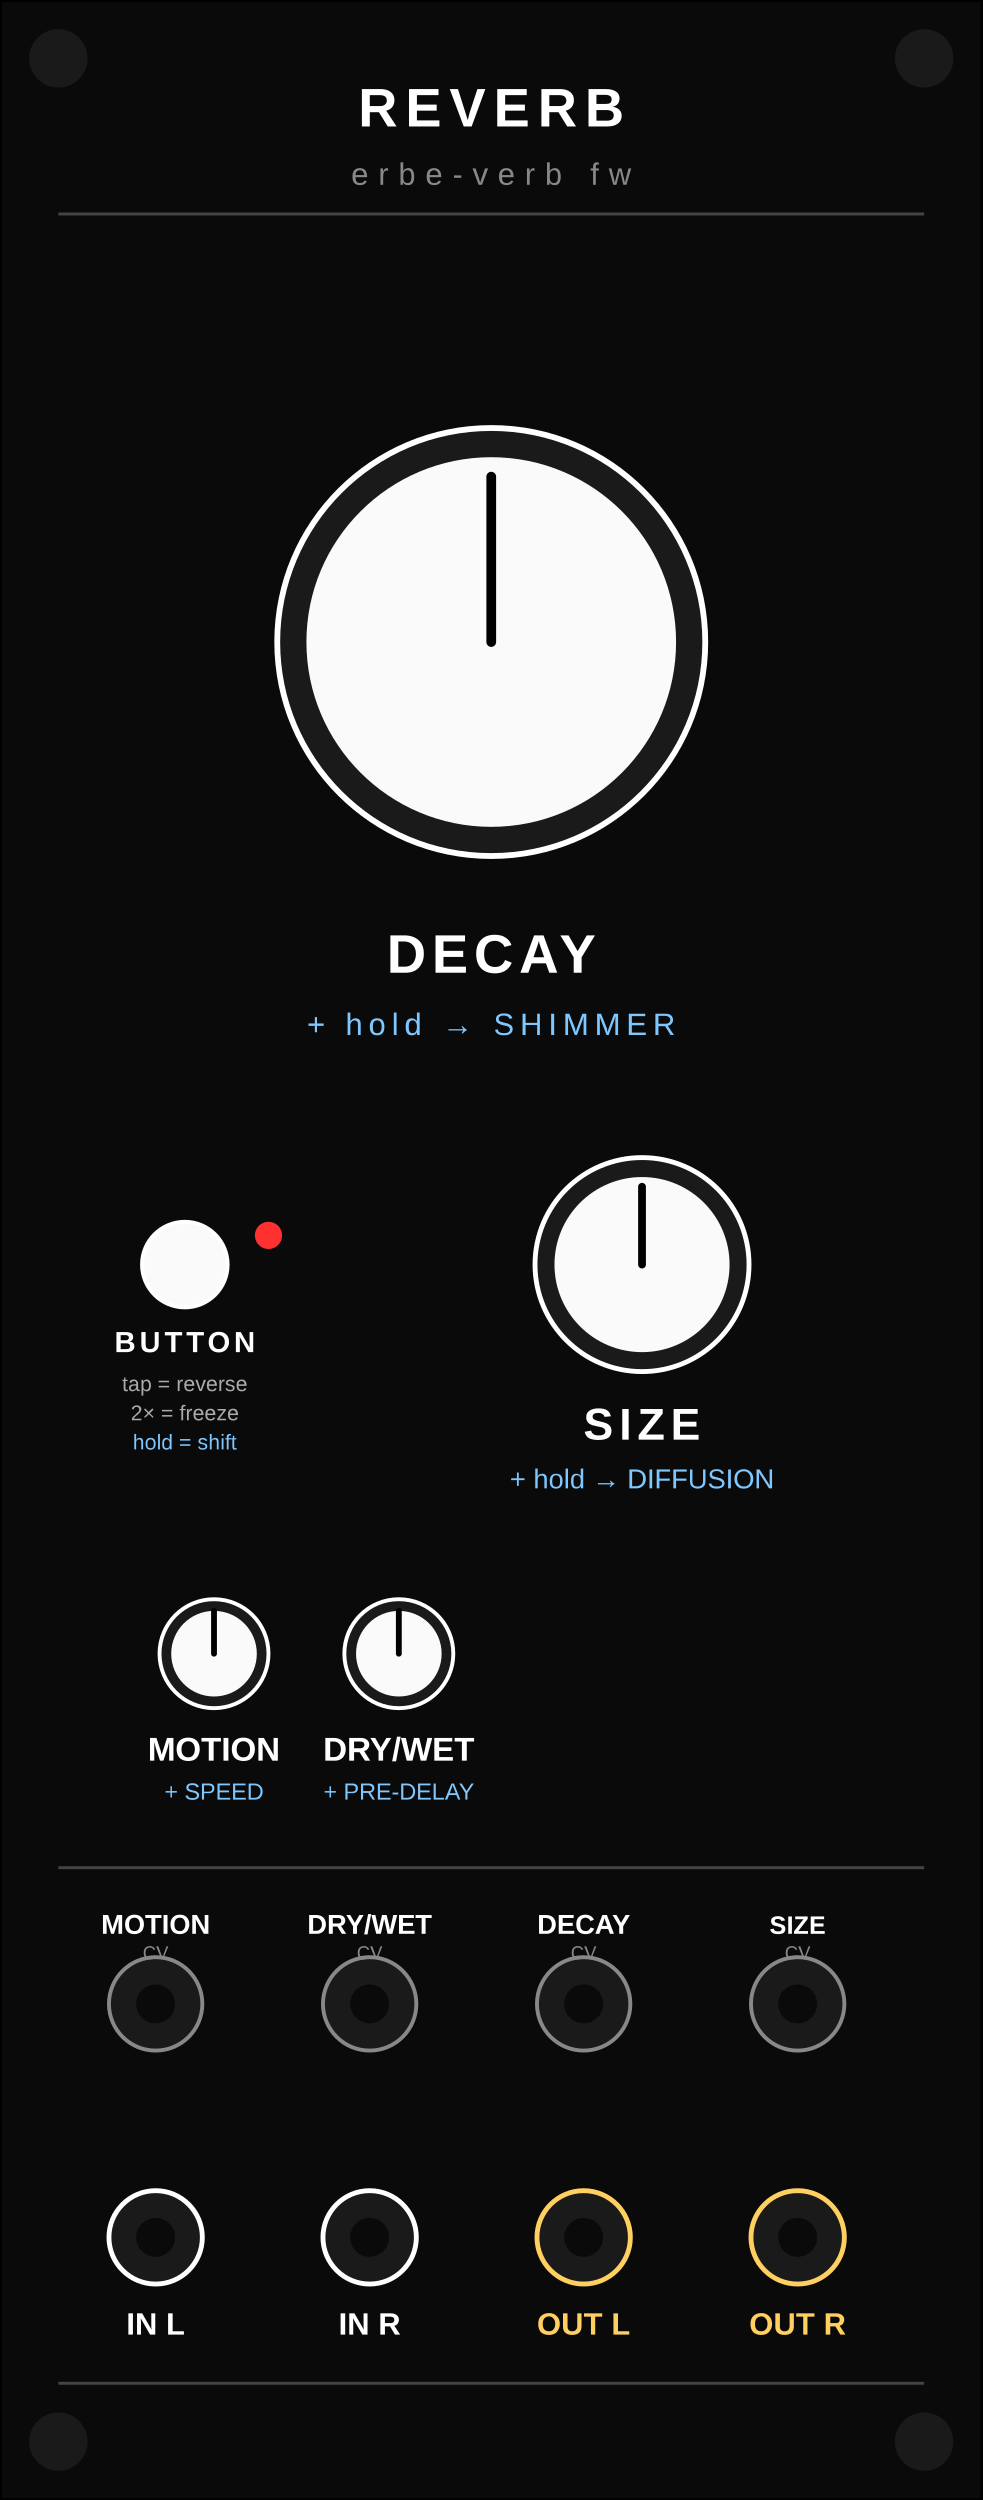
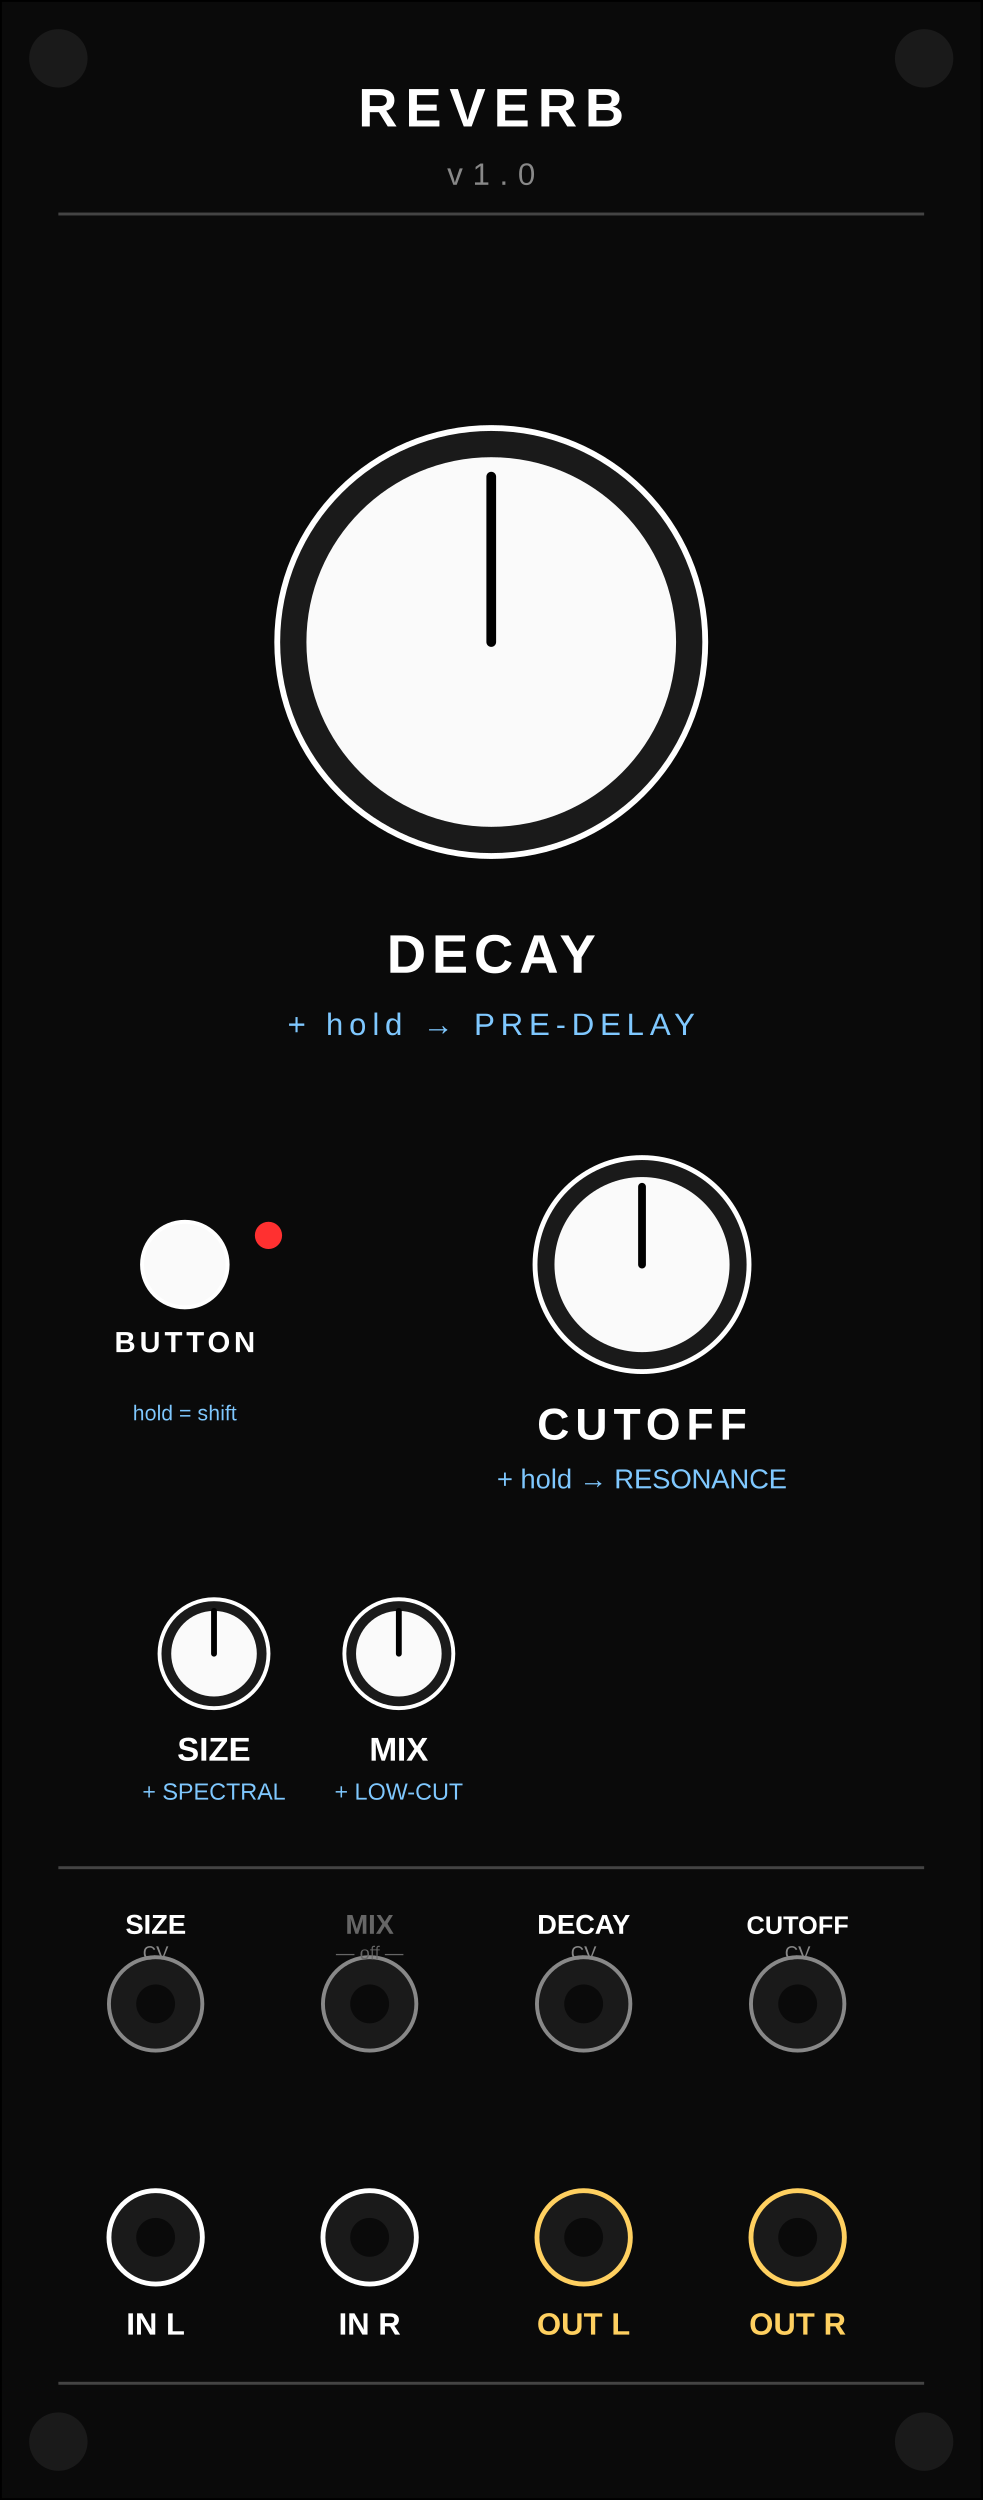
<svg xmlns="http://www.w3.org/2000/svg" width="50.5mm" height="128.5mm" viewBox="0 0 50.5 128.5" font-family="-apple-system, 'Helvetica Neue', Arial, sans-serif">
  <rect x="0" y="0" width="50.5" height="128.5" fill="#0a0a0a" stroke="#000" stroke-width="0.2" />
  <g fill="#1a1a1a">
    <circle cx="3.0" cy="3.0" r="1.5" />
    <circle cx="47.5" cy="3.0" r="1.5" />
    <circle cx="3.0" cy="125.5" r="1.5" />
    <circle cx="47.5" cy="125.5" r="1.5" />
  </g>
  <text x="25.25" y="6.5" font-size="2.8" font-weight="700" fill="#fff" text-anchor="middle" letter-spacing="0.4">
    REVERB
  </text>
  <text x="25.25" y="9.5" font-size="1.6" font-weight="400" fill="#888" text-anchor="middle" letter-spacing="0.5">
-     erbe-verb fw
+     v1.0
  </text>
  <line x1="3" y1="11" x2="47.5" y2="11" stroke="#444" stroke-width="0.15" />
  <circle cx="25.25" cy="33" r="11" fill="#1a1a1a" stroke="#fff" stroke-width="0.3" />
  <circle cx="25.25" cy="33" r="9.5" fill="#fafafa" />
  <line x1="25.25" y1="33" x2="25.25" y2="24.5" stroke="#000" stroke-width="0.5" stroke-linecap="round" />
  <text x="25.25" y="50" font-size="2.8" font-weight="700" fill="#fff" text-anchor="middle" letter-spacing="0.3">
    DECAY
  </text>
  <text x="25.25" y="53.2" font-size="1.6" font-weight="400" fill="#7fc8ff" text-anchor="middle" letter-spacing="0.3">
-     + hold → SHIMMER
+     + hold → PRE-DELAY
  </text>
  <circle cx="9.5" cy="65" r="2.2" fill="#fafafa" stroke="#fff" stroke-width="0.2" />
  <circle cx="13.8" cy="63.5" r="0.7" fill="#ff3030" />
  <text x="9.5" y="69.5" font-size="1.5" font-weight="700" fill="#fff" text-anchor="middle" letter-spacing="0.2">
    BUTTON
  </text>
-   <text x="9.5" y="71.5" font-size="1.1" fill="#aaa" text-anchor="middle">tap = reverse</text>
-   <text x="9.5" y="73.0" font-size="1.1" fill="#aaa" text-anchor="middle">2× = freeze</text>
-   <text x="9.5" y="74.5" font-size="1.1" fill="#7fc8ff" text-anchor="middle">hold = shift</text>
+   <text x="9.5" y="73.0" font-size="1.1" fill="#7fc8ff" text-anchor="middle">hold = shift</text>
  <circle cx="33" cy="65" r="5.5" fill="#1a1a1a" stroke="#fff" stroke-width="0.25" />
  <circle cx="33" cy="65" r="4.5" fill="#fafafa" />
  <line x1="33" y1="65" x2="33" y2="61" stroke="#000" stroke-width="0.4" stroke-linecap="round" />
  <text x="33" y="74" font-size="2.3" font-weight="700" fill="#fff" text-anchor="middle" letter-spacing="0.3">
-     SIZE
+     CUTOFF
  </text>
  <text x="33" y="76.5" font-size="1.4" fill="#7fc8ff" text-anchor="middle">
-     + hold → DIFFUSION
+     + hold → RESONANCE
  </text>
  <circle cx="11" cy="85" r="2.8" fill="#1a1a1a" stroke="#fff" stroke-width="0.2" />
  <circle cx="11" cy="85" r="2.2" fill="#fafafa" />
  <line x1="11" y1="85" x2="11" y2="82.8" stroke="#000" stroke-width="0.3" stroke-linecap="round" />
  <circle cx="20.5" cy="85" r="2.8" fill="#1a1a1a" stroke="#fff" stroke-width="0.2" />
  <circle cx="20.5" cy="85" r="2.2" fill="#fafafa" />
  <line x1="20.5" y1="85" x2="20.5" y2="82.8" stroke="#000" stroke-width="0.3" stroke-linecap="round" />
-   <text x="11" y="90.5" font-size="1.7" font-weight="700" fill="#fff" text-anchor="middle">MOTION</text>
-   <text x="11" y="92.5" font-size="1.2" fill="#7fc8ff" text-anchor="middle">+ SPEED</text>
-   <text x="20.5" y="90.5" font-size="1.7" font-weight="700" fill="#fff" text-anchor="middle">DRY/WET</text>
-   <text x="20.5" y="92.5" font-size="1.2" fill="#7fc8ff" text-anchor="middle">+ PRE-DELAY</text>
+   <text x="11" y="90.5" font-size="1.7" font-weight="700" fill="#fff" text-anchor="middle">SIZE</text>
+   <text x="11" y="92.5" font-size="1.2" fill="#7fc8ff" text-anchor="middle">+ SPECTRAL</text>
+   <text x="20.5" y="90.5" font-size="1.7" font-weight="700" fill="#fff" text-anchor="middle">MIX</text>
+   <text x="20.5" y="92.5" font-size="1.2" fill="#7fc8ff" text-anchor="middle">+ LOW-CUT</text>
  <line x1="3" y1="96" x2="47.5" y2="96" stroke="#444" stroke-width="0.15" />
  <g>
    <circle cx="8" cy="103" r="2.4" fill="#1a1a1a" stroke="#888" stroke-width="0.2" />
    <circle cx="8" cy="103" r="1.0" fill="#0a0a0a" />
-     <text x="8" y="99.4" font-size="1.4" fill="#fff" text-anchor="middle" font-weight="700">MOTION</text>
+     <text x="8" y="99.4" font-size="1.4" fill="#fff" text-anchor="middle" font-weight="700">SIZE</text>
    <text x="8" y="100.7" font-size="0.95" fill="#888" text-anchor="middle">CV</text>
    <circle cx="19" cy="103" r="2.4" fill="#1a1a1a" stroke="#888" stroke-width="0.2" />
    <circle cx="19" cy="103" r="1.0" fill="#0a0a0a" />
-     <text x="19" y="99.4" font-size="1.4" fill="#fff" text-anchor="middle" font-weight="700">DRY/WET</text>
-     <text x="19" y="100.7" font-size="0.95" fill="#888" text-anchor="middle">CV</text>
+     <text x="19" y="99.4" font-size="1.4" fill="#666" text-anchor="middle" font-weight="700">MIX</text>
+     <text x="19" y="100.7" font-size="0.95" fill="#666" text-anchor="middle">— off —</text>
    <circle cx="30" cy="103" r="2.4" fill="#1a1a1a" stroke="#888" stroke-width="0.2" />
    <circle cx="30" cy="103" r="1.0" fill="#0a0a0a" />
    <text x="30" y="99.4" font-size="1.4" fill="#fff" text-anchor="middle" font-weight="700">DECAY</text>
    <text x="30" y="100.7" font-size="0.95" fill="#888" text-anchor="middle">CV</text>
    <circle cx="41" cy="103" r="2.4" fill="#1a1a1a" stroke="#888" stroke-width="0.2" />
    <circle cx="41" cy="103" r="1.0" fill="#0a0a0a" />
-     <text x="41" y="99.4" font-size="1.3" fill="#fff" text-anchor="middle" font-weight="700">SIZE</text>
+     <text x="41" y="99.4" font-size="1.3" fill="#fff" text-anchor="middle" font-weight="700">CUTOFF</text>
    <text x="41" y="100.7" font-size="0.95" fill="#888" text-anchor="middle">CV</text>
  </g>
  <g>
    <circle cx="8" cy="115" r="2.4" fill="#1a1a1a" stroke="#fff" stroke-width="0.25" />
    <circle cx="8" cy="115" r="1.0" fill="#0a0a0a" />
    <text x="8" y="120" font-size="1.6" fill="#fff" text-anchor="middle" font-weight="700">IN L</text>
    <circle cx="19" cy="115" r="2.4" fill="#1a1a1a" stroke="#fff" stroke-width="0.25" />
    <circle cx="19" cy="115" r="1.0" fill="#0a0a0a" />
    <text x="19" y="120" font-size="1.6" fill="#fff" text-anchor="middle" font-weight="700">IN R</text>
    <circle cx="30" cy="115" r="2.4" fill="#1a1a1a" stroke="#ffd060" stroke-width="0.25" />
    <circle cx="30" cy="115" r="1.0" fill="#0a0a0a" />
    <text x="30" y="120" font-size="1.6" fill="#ffd060" text-anchor="middle" font-weight="700">OUT L</text>
    <circle cx="41" cy="115" r="2.4" fill="#1a1a1a" stroke="#ffd060" stroke-width="0.25" />
    <circle cx="41" cy="115" r="1.0" fill="#0a0a0a" />
    <text x="41" y="120" font-size="1.6" fill="#ffd060" text-anchor="middle" font-weight="700">OUT R</text>
  </g>
  <line x1="3" y1="122.5" x2="47.5" y2="122.5" stroke="#444" stroke-width="0.15" />
</svg>
